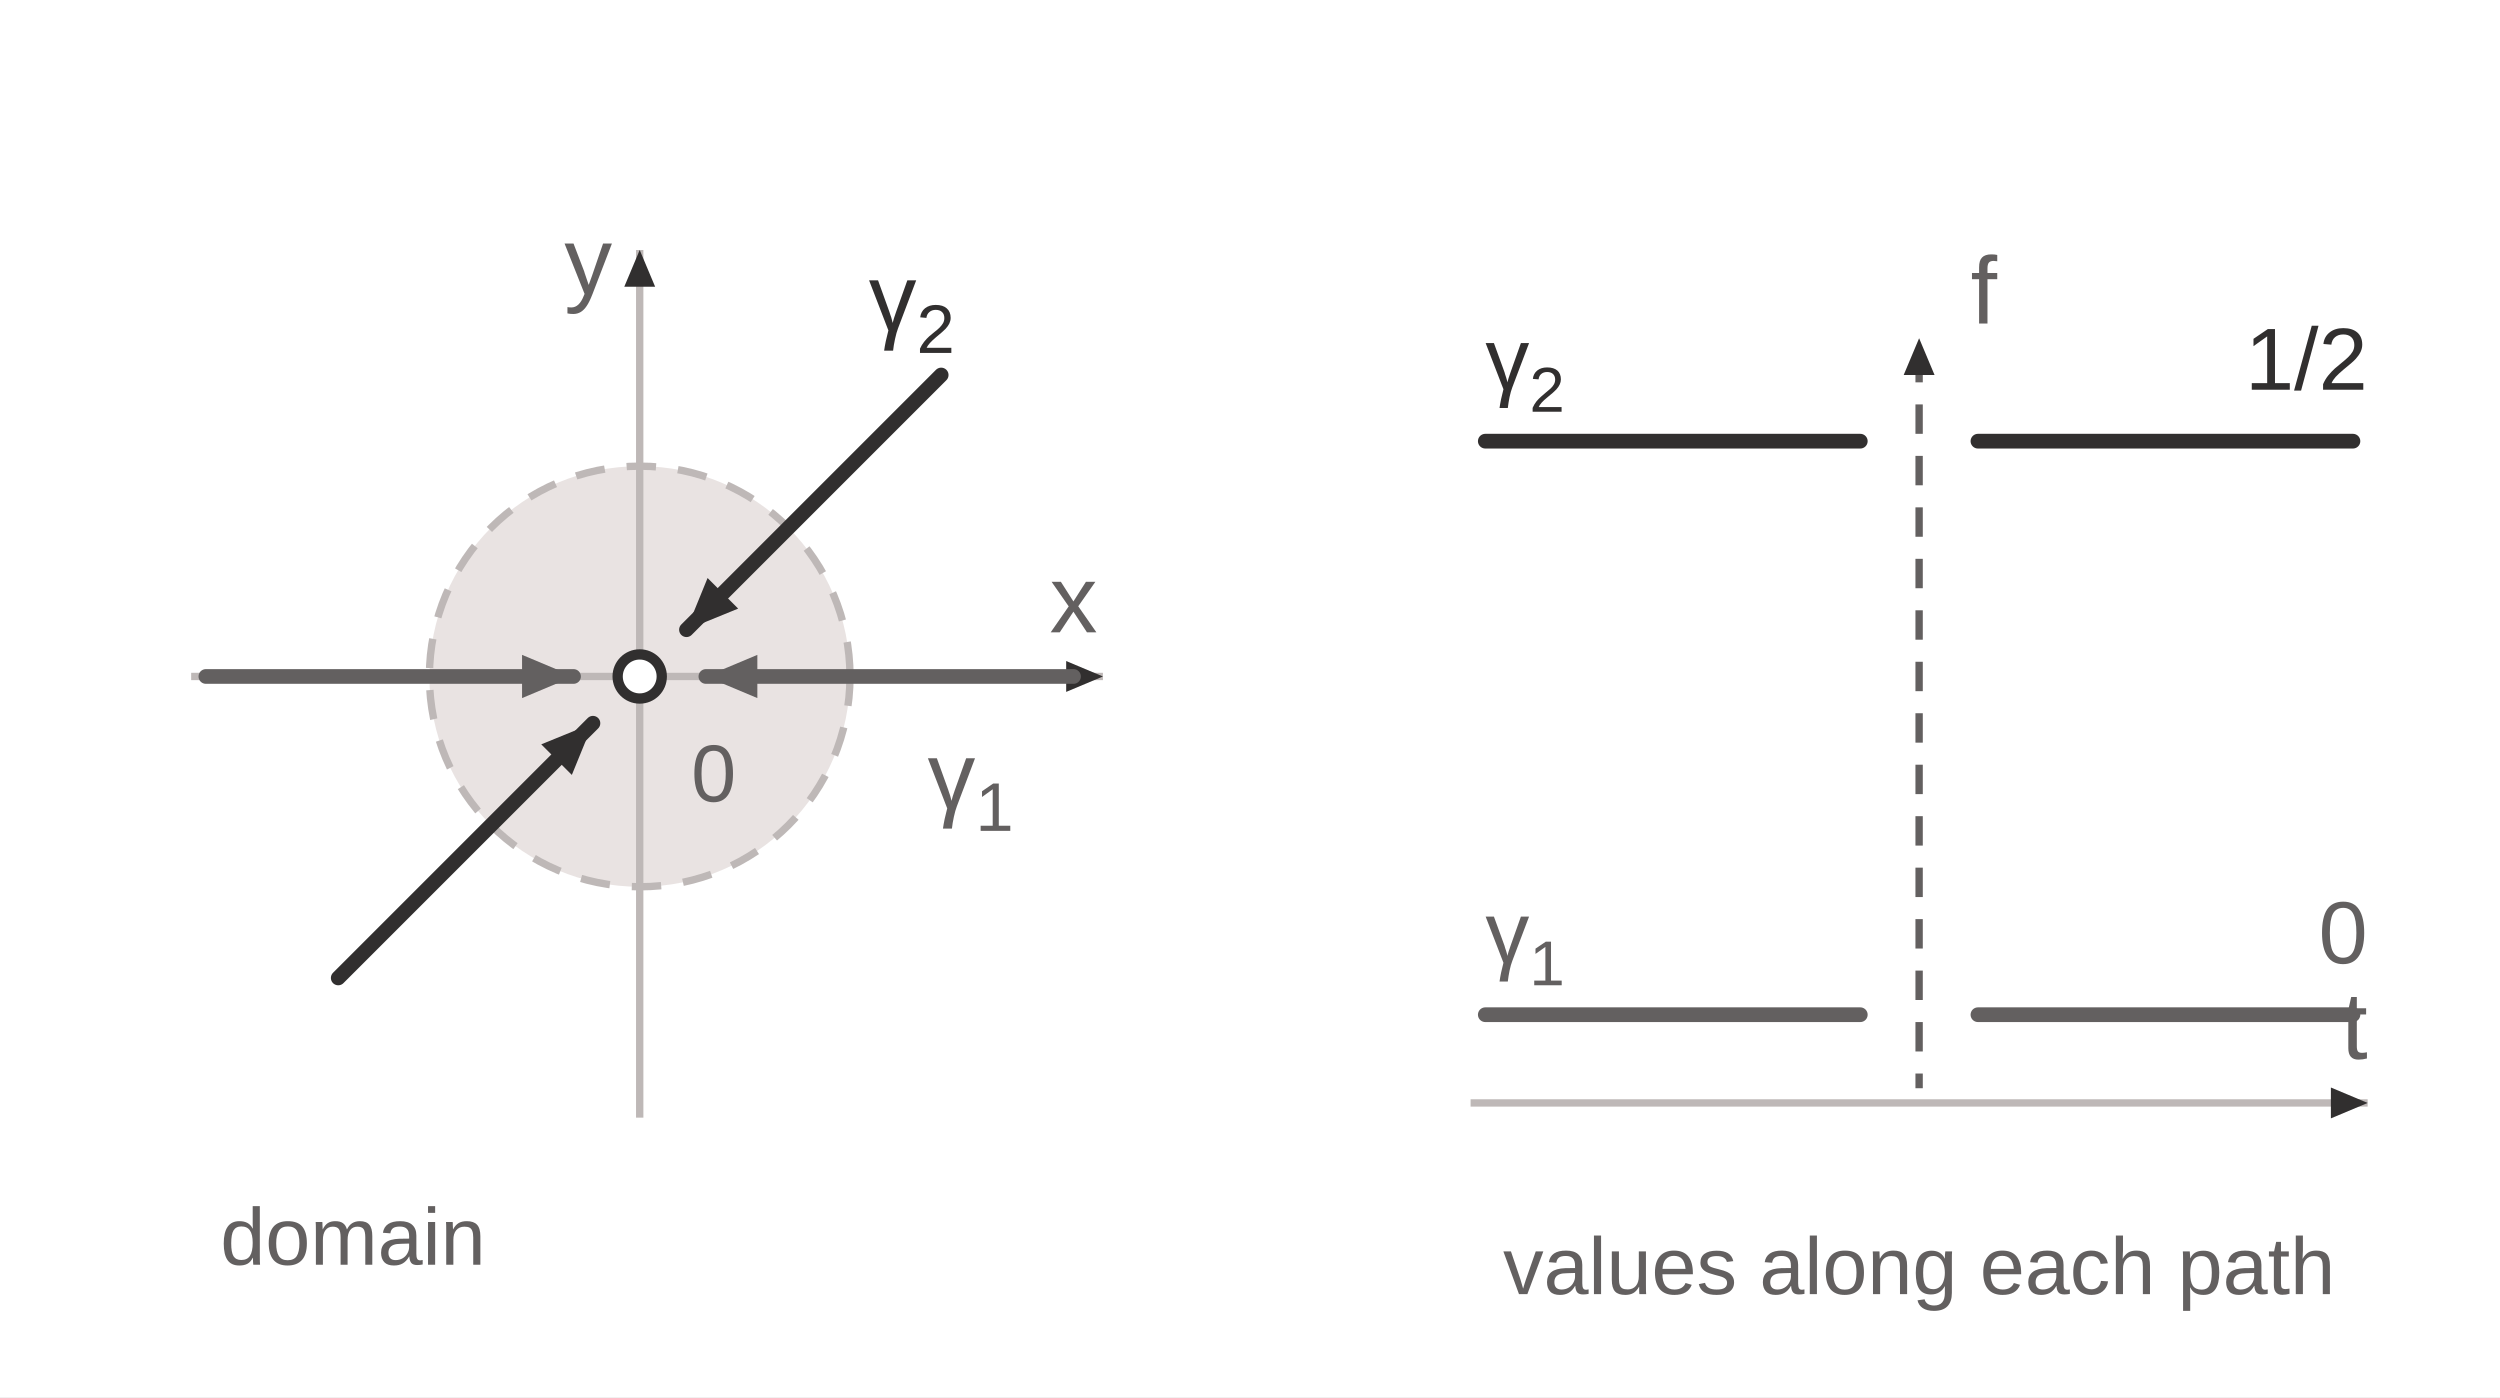
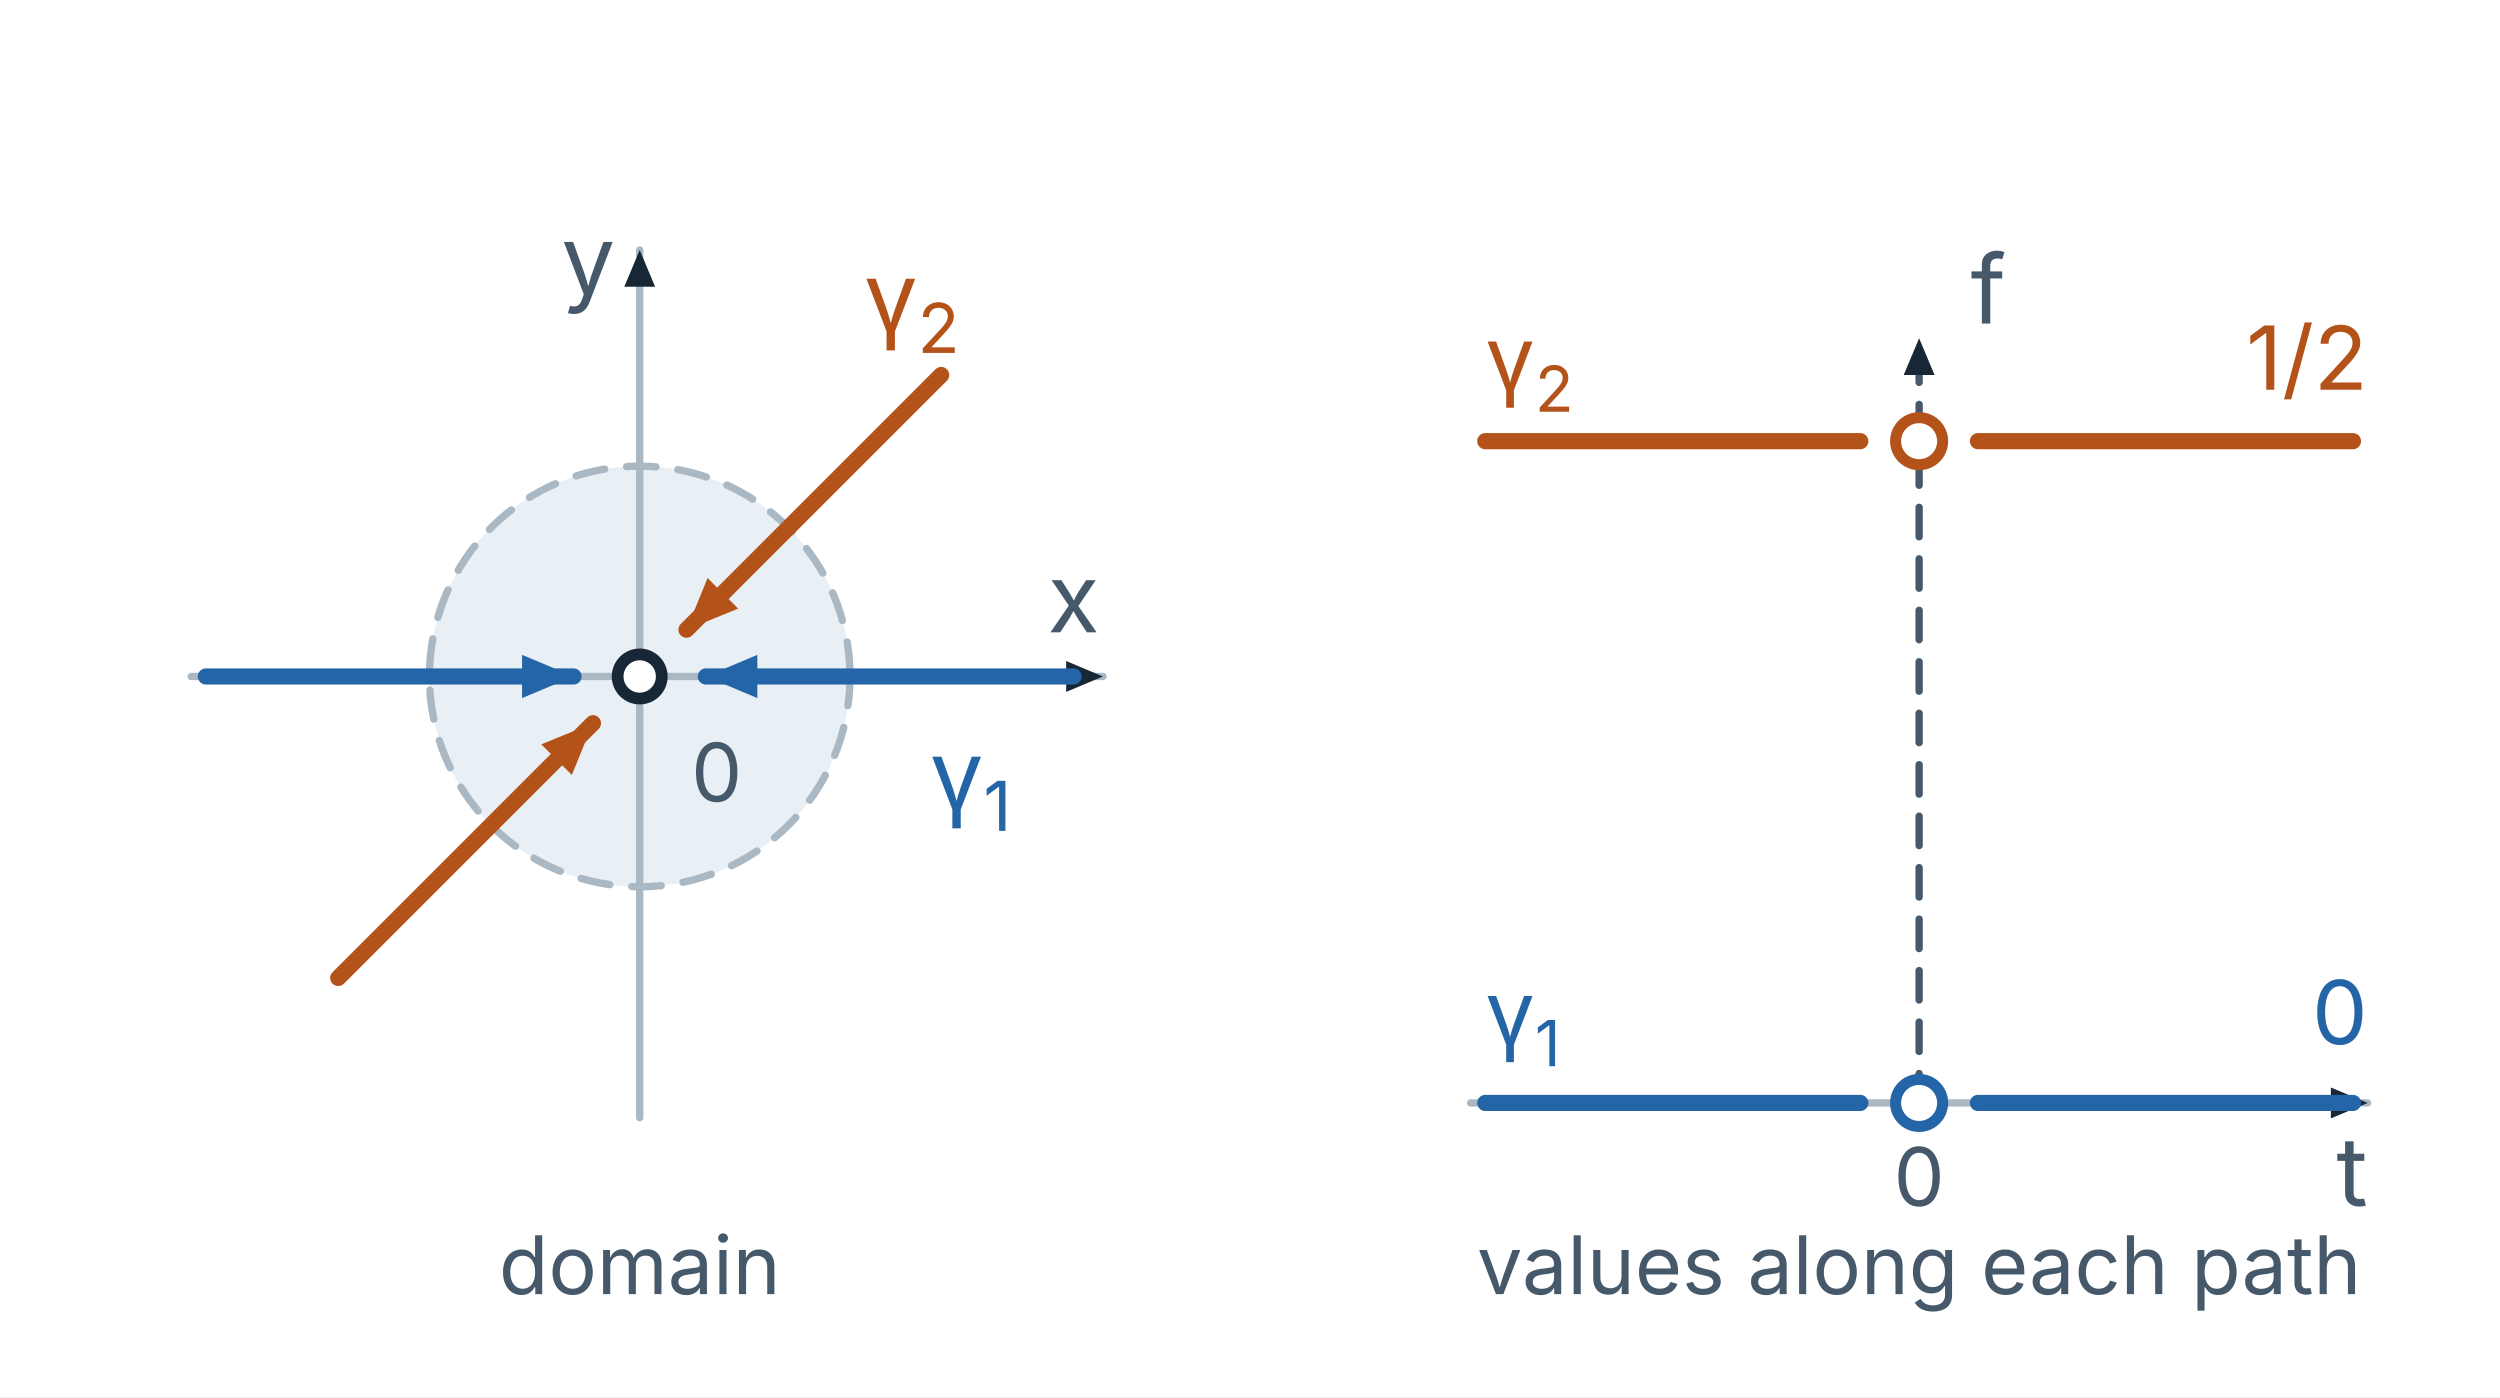
- <svg xmlns="http://www.w3.org/2000/svg" width="340" height="190" viewBox="0 0 340 190" role="img" aria-labelledby="fig-title fig-desc" font-family="Geist, Arial, sans-serif">
+ <svg xmlns="http://www.w3.org/2000/svg" width="680" height="380" viewBox="0 0 340 190" role="img" aria-labelledby="fig-title fig-desc" font-family="Geist, Inter, Arial, sans-serif" stroke-linejoin="round" stroke-linecap="round" shape-rendering="geometricPrecision" text-rendering="optimizeLegibility">
  <rect width="340" height="190" fill="#FFFFFF" />
-   <circle cx="87" cy="92" r="28.6" fill="#E9E3E2" />
-   <circle cx="87" cy="92" r="28.6" fill="none" stroke="#BEB8B7" stroke-width="1" stroke-dasharray="4 3" />
-   <line x1="26" y1="92" x2="150" y2="92" stroke="#BEB8B7" stroke-width="1" />
-   <line x1="87" y1="34" x2="87" y2="152" stroke="#BEB8B7" stroke-width="1" />
-   <path d="M 150 92 L 145 94.1 L 145 89.9 Z" fill="#312F2F" stroke="none" />
-   <path d="M 87 34 L 89.1 39 L 84.9 39 Z" fill="#312F2F" stroke="none" />
-   <line x1="28" y1="92" x2="78" y2="92" stroke="#636060" stroke-width="2" stroke-linecap="round" />
-   <line x1="146" y1="92" x2="96" y2="92" stroke="#636060" stroke-width="2" stroke-linecap="round" />
-   <path d="M 78 92 L 71 94.94 L 71 89.06 Z" fill="#636060" stroke="none" />
-   <path d="M 96 92 L 103 89.06 L 103 94.94 Z" fill="#636060" stroke="none" />
-   <line x1="46" y1="133" x2="80.64" y2="98.36" stroke="#312F2F" stroke-width="2" stroke-linecap="round" />
-   <line x1="128" y1="51" x2="93.36" y2="85.64" stroke="#312F2F" stroke-width="2" stroke-linecap="round" />
-   <path d="M 80.64 98.36 L 77.77 105.39 L 73.61 101.23 Z" fill="#312F2F" stroke="none" />
-   <path d="M 93.36 85.64 L 96.23 78.61 L 100.39 82.77 Z" fill="#312F2F" stroke="none" />
-   <circle cx="87" cy="92" r="3" fill="#FFFFFF" stroke="#312F2F" stroke-width="1.4" />
-   <text x="94" y="109" font-size="11" fill="#636060">0</text>
-   <text x="146" y="86" font-size="13" fill="#636060" text-anchor="middle">x</text>
-   <text x="80" y="40" font-size="13" fill="#636060" text-anchor="middle">y</text>
-   <text x="132" y="110" font-size="13" fill="#636060" text-anchor="middle">γ<tspan dy="3" font-size="9.36">1</tspan>
+   <circle cx="87" cy="92" r="28.6" fill="#E8EFF5" />
+   <circle cx="87" cy="92" r="28.6" fill="none" stroke="#AAB8C4" stroke-width="1" stroke-dasharray="4 3" />
+   <line x1="26" y1="92" x2="150" y2="92" stroke="#AAB8C4" stroke-width="1" />
+   <line x1="87" y1="34" x2="87" y2="152" stroke="#AAB8C4" stroke-width="1" />
+   <path d="M 150 92 L 145 94.1 L 145 89.9 Z" fill="#182735" stroke="none" />
+   <path d="M 87 34 L 89.1 39 L 84.9 39 Z" fill="#182735" stroke="none" />
+   <line x1="28" y1="92" x2="78" y2="92" stroke="#2465A8" stroke-width="2.2" stroke-linecap="round" />
+   <line x1="146" y1="92" x2="96" y2="92" stroke="#2465A8" stroke-width="2.2" stroke-linecap="round" />
+   <path d="M 78 92 L 71 94.94 L 71 89.06 Z" fill="#2465A8" stroke="none" />
+   <path d="M 96 92 L 103 89.06 L 103 94.94 Z" fill="#2465A8" stroke="none" />
+   <line x1="46" y1="133" x2="80.64" y2="98.36" stroke="#B45319" stroke-width="2.2" stroke-linecap="round" />
+   <line x1="128" y1="51" x2="93.36" y2="85.64" stroke="#B45319" stroke-width="2.2" stroke-linecap="round" />
+   <path d="M 80.64 98.36 L 77.77 105.39 L 73.61 101.23 Z" fill="#B45319" stroke="none" />
+   <path d="M 93.36 85.64 L 96.23 78.61 L 100.39 82.77 Z" fill="#B45319" stroke="none" />
+   <circle cx="87" cy="92" r="3" fill="#FFFFFF" stroke="#182735" stroke-width="1.6" />
+   <text x="94" y="109" font-size="11" fill="#46596A">0</text>
+   <text x="146" y="86" font-size="13" fill="#46596A" text-anchor="middle">x</text>
+   <text x="80" y="40" font-size="13" fill="#46596A" text-anchor="middle">y</text>
+   <text x="132" y="110" font-size="13" fill="#2465A8" text-anchor="middle">γ<tspan dy="3" font-size="9.36">1</tspan>
  </text>
-   <text x="124" y="45" font-size="13" fill="#312F2F" text-anchor="middle">γ<tspan dy="3" font-size="9.36">2</tspan>
+   <text x="124" y="45" font-size="13" fill="#B45319" text-anchor="middle">γ<tspan dy="3" font-size="9.36">2</tspan>
  </text>
-   <text x="48" y="172" font-size="11" fill="#636060" text-anchor="middle">domain</text>
-   <line x1="200" y1="150" x2="322" y2="150" stroke="#BEB8B7" stroke-width="1" />
-   <line x1="261" y1="48" x2="261" y2="148" stroke="#636060" stroke-width="1" stroke-dasharray="4 3" />
-   <path d="M 322 150 L 317 152.1 L 317 147.9 Z" fill="#312F2F" stroke="none" />
-   <path d="M 261 46 L 263.1 51 L 258.9 51 Z" fill="#312F2F" stroke="none" />
-   <line x1="202" y1="138" x2="253" y2="138" stroke="#636060" stroke-width="2" stroke-linecap="round" />
-   <line x1="269" y1="138" x2="320" y2="138" stroke="#636060" stroke-width="2" stroke-linecap="round" />
-   <text x="202" y="131" font-size="12" fill="#636060">γ<tspan dy="3" font-size="8.64">1</tspan>
+   <text x="87" y="176" font-size="11" fill="#46596A" text-anchor="middle">domain</text>
+   <line x1="200" y1="150" x2="322" y2="150" stroke="#AAB8C4" stroke-width="1" />
+   <line x1="261" y1="48" x2="261" y2="148" stroke="#46596A" stroke-width="1" stroke-dasharray="4 3" />
+   <path d="M 322 150 L 317 152.1 L 317 147.9 Z" fill="#182735" stroke="none" />
+   <path d="M 261 46 L 263.1 51 L 258.9 51 Z" fill="#182735" stroke="none" />
+   <line x1="202" y1="150" x2="253" y2="150" stroke="#2465A8" stroke-width="2.2" stroke-linecap="round" />
+   <line x1="269" y1="150" x2="320" y2="150" stroke="#2465A8" stroke-width="2.2" stroke-linecap="round" />
+   <text x="202" y="142" font-size="12" fill="#2465A8">γ<tspan dy="3" font-size="8.64">1</tspan>
  </text>
-   <line x1="202" y1="60" x2="253" y2="60" stroke="#312F2F" stroke-width="2" stroke-linecap="round" />
-   <line x1="269" y1="60" x2="320" y2="60" stroke="#312F2F" stroke-width="2" stroke-linecap="round" />
-   <text x="202" y="53" font-size="12" fill="#312F2F">γ<tspan dy="3" font-size="8.64">2</tspan>
+   <line x1="202" y1="60" x2="253" y2="60" stroke="#B45319" stroke-width="2.2" stroke-linecap="round" />
+   <line x1="269" y1="60" x2="320" y2="60" stroke="#B45319" stroke-width="2.2" stroke-linecap="round" />
+   <text x="202" y="53" font-size="12" fill="#B45319">γ<tspan dy="3" font-size="8.64">2</tspan>
  </text>
-   <text x="322" y="131" font-size="12" fill="#636060" text-anchor="end">0</text>
-   <text x="322" y="53" font-size="12" fill="#312F2F" text-anchor="end">1/2</text>
-   <text x="268" y="44" font-size="13" fill="#636060">f</text>
-   <text x="322" y="144" font-size="13" fill="#636060" text-anchor="end">t</text>
-   <text x="261" y="176" font-size="11" fill="#636060" text-anchor="middle">values along each path</text>
+   <text x="322" y="142" font-size="12" fill="#2465A8" text-anchor="end">0</text>
+   <text x="322" y="53" font-size="12" fill="#B45319" text-anchor="end">1/2</text>
+   <text x="268" y="44" font-size="13" fill="#46596A">f</text>
+   <text x="322" y="164" font-size="13" fill="#46596A" text-anchor="end">t</text>
+   <text x="261" y="176" font-size="11" fill="#46596A" text-anchor="middle">values along each path</text>
+   <circle cx="261" cy="150" r="3.2" fill="#FFFFFF" stroke="#2465A8" stroke-width="1.5" />
+   <circle cx="261" cy="60" r="3.2" fill="#FFFFFF" stroke="#B45319" stroke-width="1.5" />
+   <text x="261" y="164" fill="#46596A" font-size="11" text-anchor="middle">0</text>
</svg>
